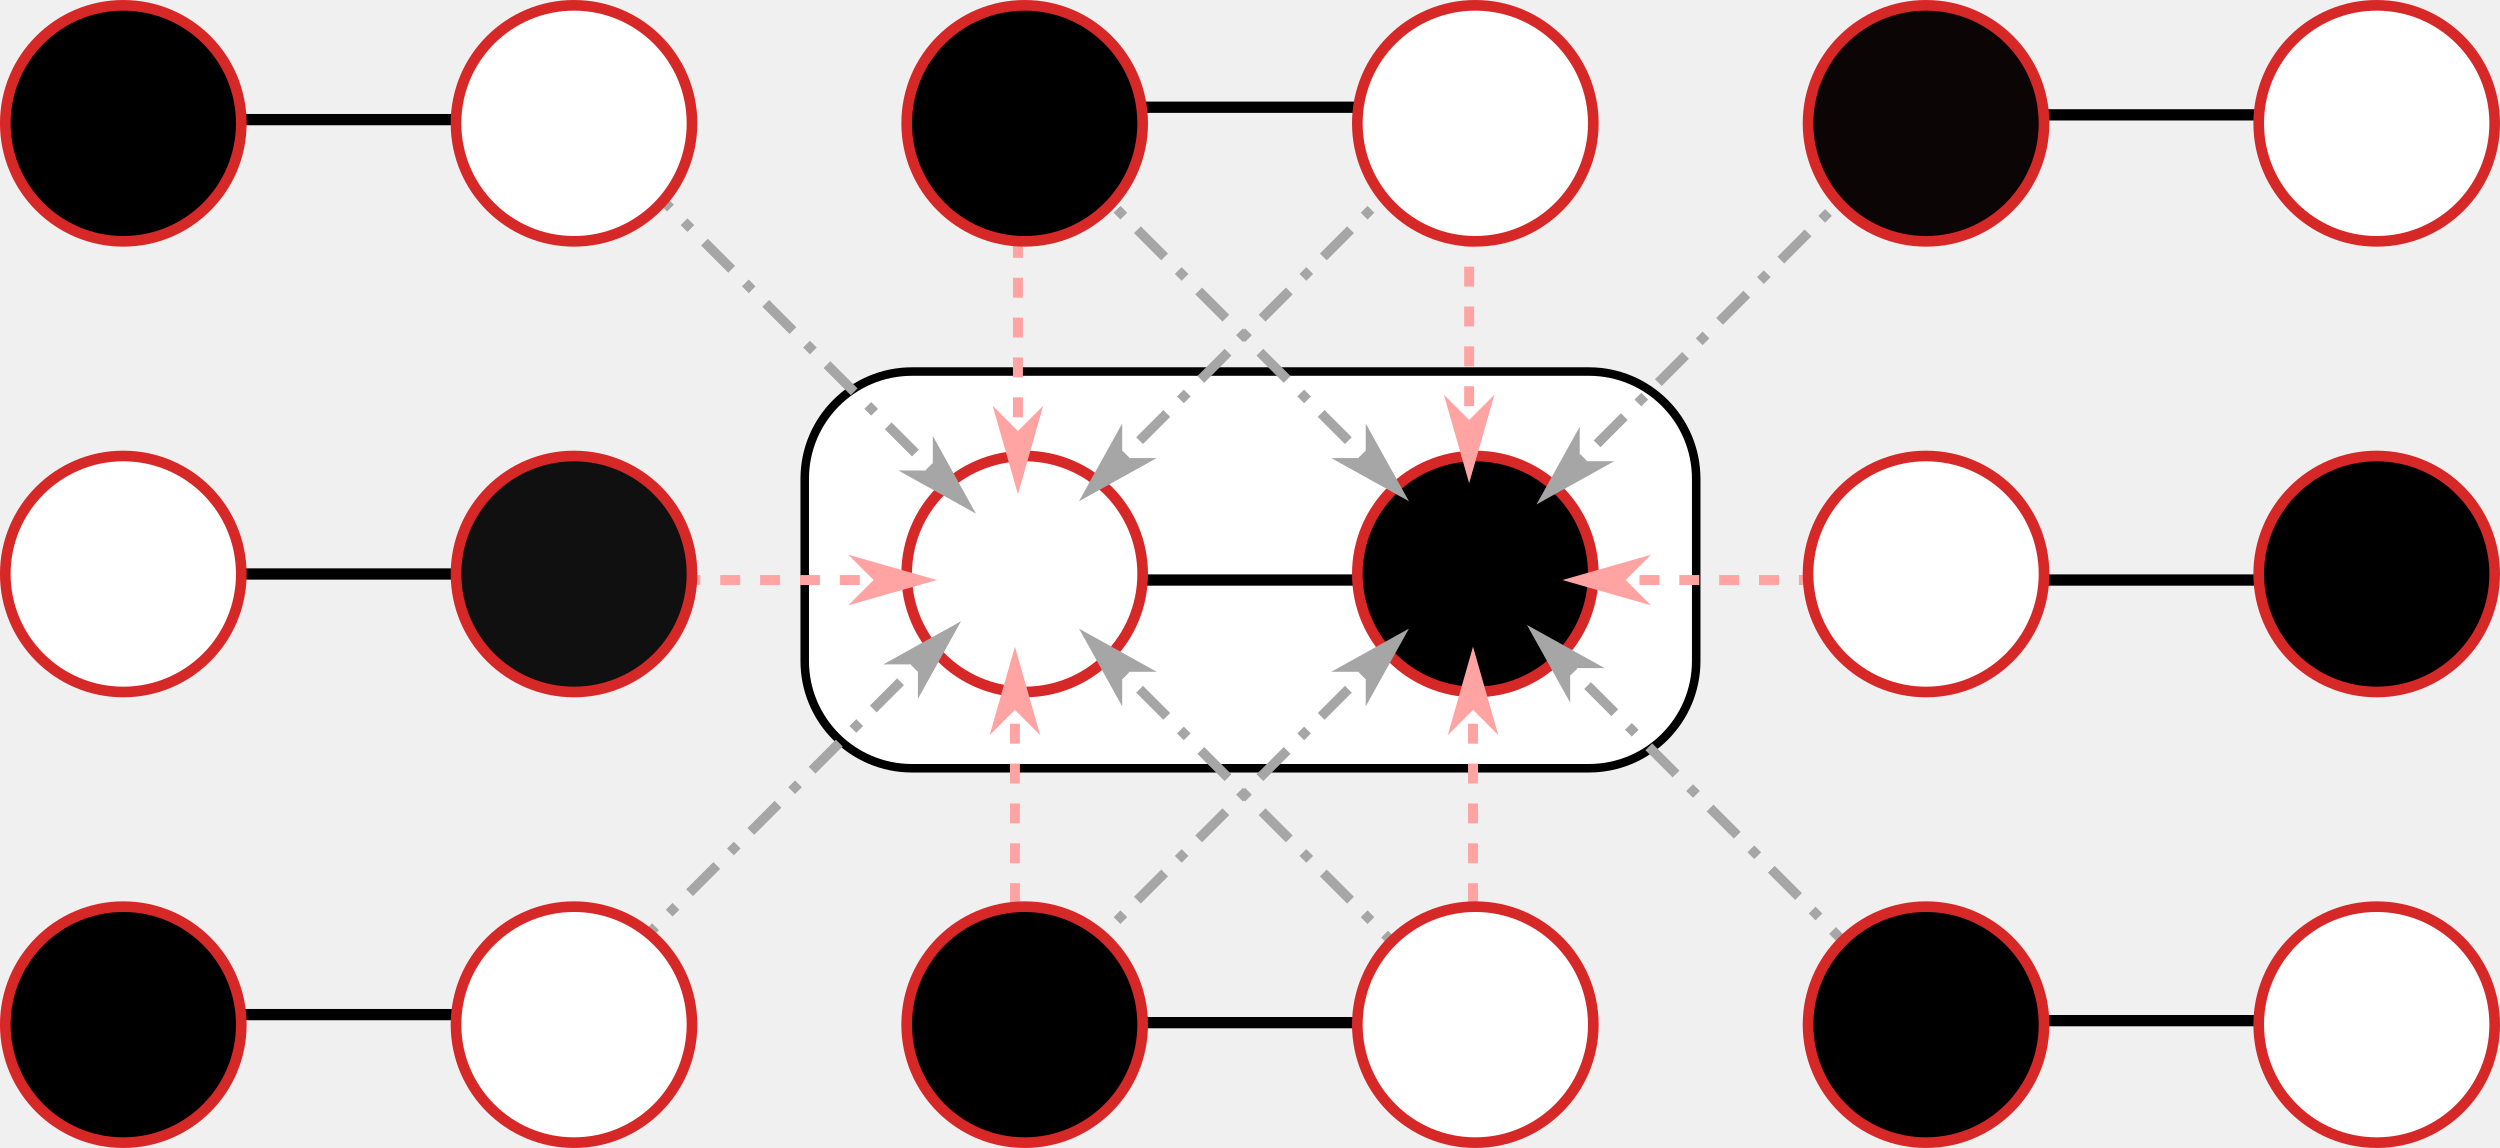
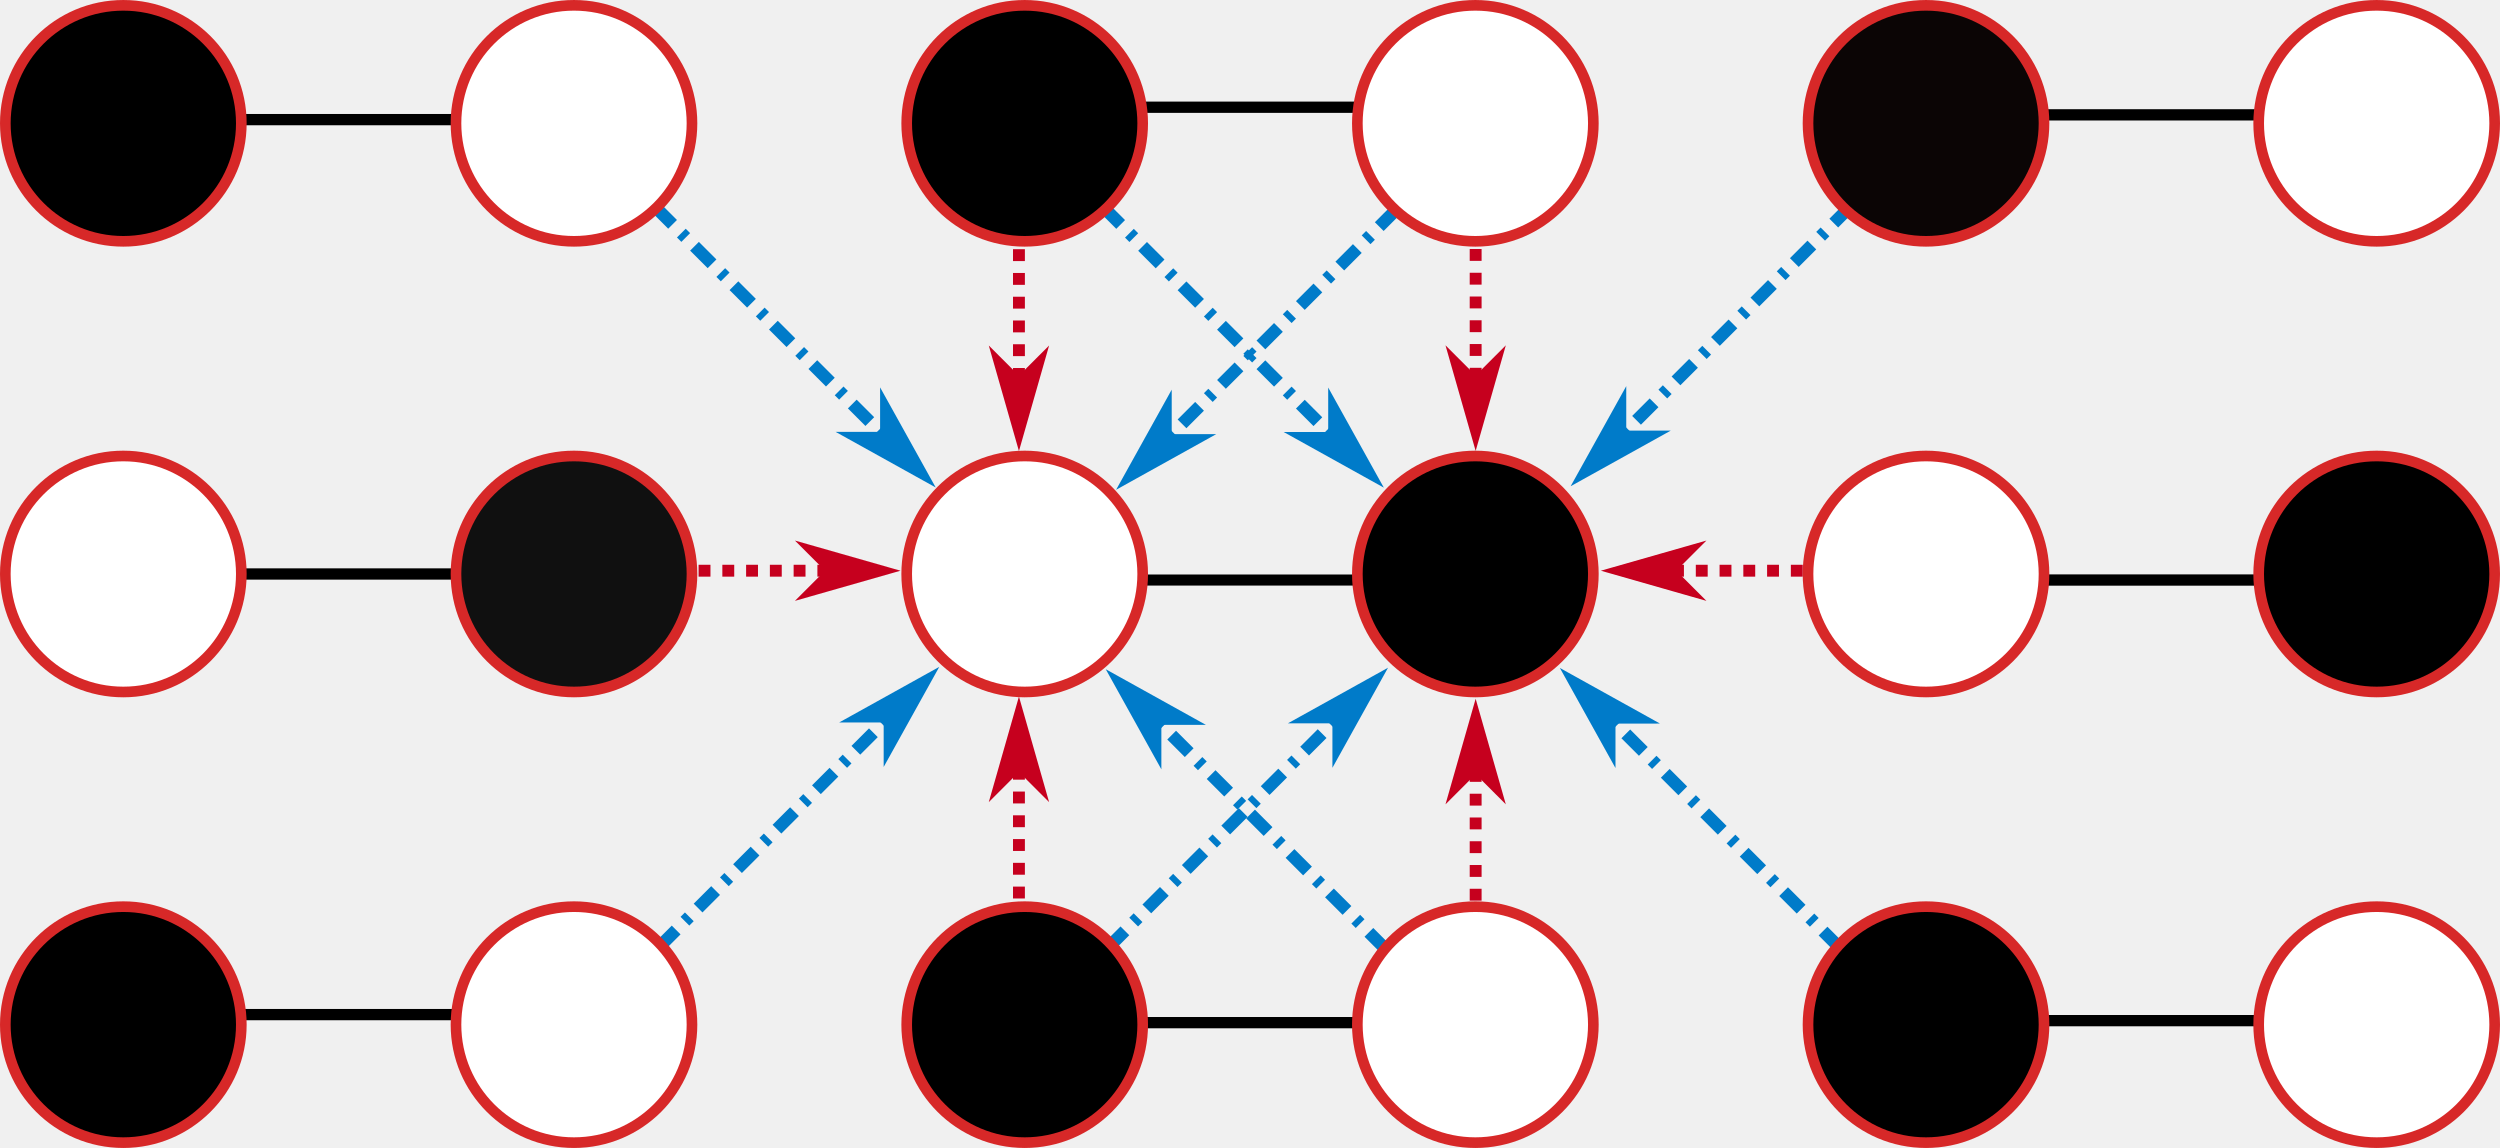
<svg xmlns="http://www.w3.org/2000/svg" id="svg8" version="1.1" viewBox="0 0 58.708 26.958" height="101.89" width="221.89">
  <defs id="defs2">
+     <marker style="overflow:visible;" id="marker7851" refX="0.0" refY="0.0" orient="auto">
+       <path transform="scale(0.4) rotate(180) translate(10,0)" style="fill-rule:evenodd;stroke:#c6001e;stroke-width:1pt;stroke-opacity:1;fill:#c6001e;fill-opacity:1" d="M 0.0,0.0 L 5.0,-5.0 L -12.5,0.0 L 5.0,5.0 L 0.0,0.0 z " id="path7849" />
+     </marker>
+     <marker style="overflow:visible;" id="marker7703" refX="0.0" refY="0.0" orient="auto">
+       <path transform="scale(0.4) rotate(180) translate(10,0)" style="fill-rule:evenodd;stroke:#000000;stroke-width:1pt;stroke-opacity:1;fill:#000000;fill-opacity:1" d="M 0.0,0.0 L 5.0,-5.0 L -12.5,0.0 L 5.0,5.0 L 0.0,0.0 z " id="path7701" />
+     </marker>
+     <marker orient="auto" refY="0.0" refX="0.0" id="marker5437" style="overflow:visible;">
+       <path id="path5435" d="M 0.0,0.0 L 5.0,-5.0 L -12.5,0.0 L 5.0,5.0 L 0.0,0.0 z " style="fill-rule:evenodd;stroke:#007bc9;stroke-width:1pt;stroke-opacity:1;fill:#007bc9;fill-opacity:1" transform="scale(0.4) rotate(180) translate(10,0)" />
+     </marker>
+     <marker orient="auto" refY="0.0" refX="0.0" id="Arrow1Send" style="overflow:visible;">
+       <path id="path4973" d="M 0.0,0.0 L 5.0,-5.0 L -12.5,0.0 L 5.0,5.0 L 0.0,0.0 z " style="fill-rule:evenodd;stroke:#000000;stroke-width:1pt;stroke-opacity:1;fill:#000000;fill-opacity:1" transform="scale(0.2) rotate(180) translate(6,0)" />
+     </marker>
+     <marker orient="auto" refY="0.0" refX="0.0" id="marker5221" style="overflow:visible;">
+       <path id="path4967" d="M 0.0,0.0 L 5.0,-5.0 L -12.5,0.0 L 5.0,5.0 L 0.0,0.0 z " style="fill-rule:evenodd;stroke:#000000;stroke-width:1pt;stroke-opacity:1;fill:#000000;fill-opacity:1" transform="scale(0.4) rotate(180) translate(10,0)" />
+     </marker>
    <marker orient="auto" refY="0" refX="0" id="marker4566" style="overflow:visible">
      <path id="path4564" d="M 0,0 5,-5 -12.5,0 5,5 Z" style="fill:#ffa3a3;fill-opacity:1;fill-rule:evenodd;stroke:#ffa3a3;stroke-width:1pt;stroke-opacity:1" transform="matrix(-0.4,0,0,-0.4,-4,0)" />
    </marker>
    <marker style="overflow:visible" id="Arrow1Mend" refX="0" refY="0" orient="auto">
      <path transform="matrix(-0.4,0,0,-0.4,-4,0)" style="fill:#a6a6a6;fill-opacity:1;fill-rule:evenodd;stroke:#a6a6a6;stroke-width:1pt;stroke-opacity:1" d="M 0,0 5,-5 -12.5,0 5,5 Z" id="path1107" />
    </marker>
    <marker style="overflow:visible" id="Arrow1Mend-5" refX="0" refY="0" orient="auto">
      <path transform="matrix(-0.4,0,0,-0.4,-4,0)" style="fill:#a6a6a6;fill-opacity:1;fill-rule:evenodd;stroke:#a6a6a6;stroke-width:1pt;stroke-opacity:1" d="M 0,0 5,-5 -12.5,0 5,5 Z" id="path1107-2" />
    </marker>
    <marker style="overflow:visible" id="Arrow1Mend-4" refX="0" refY="0" orient="auto">
      <path transform="matrix(-0.4,0,0,-0.4,-4,0)" style="fill:#a6a6a6;fill-opacity:1;fill-rule:evenodd;stroke:#a6a6a6;stroke-width:1pt;stroke-opacity:1" d="M 0,0 5,-5 -12.5,0 5,5 Z" id="path1107-7" />
    </marker>
    <marker style="overflow:visible" id="Arrow1Mend-43" refX="0" refY="0" orient="auto">
      <path transform="matrix(-0.4,0,0,-0.4,-4,0)" style="fill:#a6a6a6;fill-opacity:1;fill-rule:evenodd;stroke:#a6a6a6;stroke-width:1pt;stroke-opacity:1" d="M 0,0 5,-5 -12.5,0 5,5 Z" id="path1107-0" />
    </marker>
    <marker style="overflow:visible" id="Arrow1Mend-8" refX="0" refY="0" orient="auto">
      <path transform="matrix(-0.4,0,0,-0.4,-4,0)" style="fill:#a6a6a6;fill-opacity:1;fill-rule:evenodd;stroke:#a6a6a6;stroke-width:1pt;stroke-opacity:1" d="M 0,0 5,-5 -12.5,0 5,5 Z" id="path1107-6" />
    </marker>
    <marker style="overflow:visible" id="Arrow1Mend-84" refX="0" refY="0" orient="auto">
      <path transform="matrix(-0.4,0,0,-0.4,-4,0)" style="fill:#a6a6a6;fill-opacity:1;fill-rule:evenodd;stroke:#a6a6a6;stroke-width:1pt;stroke-opacity:1" d="M 0,0 5,-5 -12.5,0 5,5 Z" id="path1107-3" />
    </marker>
    <marker style="overflow:visible" id="Arrow1Mend-49" refX="0" refY="0" orient="auto">
      <path transform="matrix(-0.4,0,0,-0.4,-4,0)" style="fill:#a6a6a6;fill-opacity:1;fill-rule:evenodd;stroke:#a6a6a6;stroke-width:1pt;stroke-opacity:1" d="M 0,0 5,-5 -12.5,0 5,5 Z" id="path1107-20" />
    </marker>
    <marker style="overflow:visible" id="Arrow1Mend-89" refX="0" refY="0" orient="auto">
      <path transform="matrix(-0.4,0,0,-0.4,-4,0)" style="fill:#a6a6a6;fill-opacity:1;fill-rule:evenodd;stroke:#a6a6a6;stroke-width:1pt;stroke-opacity:1" d="M 0,0 5,-5 -12.5,0 5,5 Z" id="path1107-26" />
    </marker>
    <marker orient="auto" refY="0" refX="0" id="marker4566-5" style="overflow:visible">
      <path id="path4564-0" d="M 0,0 5,-5 -12.5,0 5,5 Z" style="fill:#ffa3a3;fill-opacity:1;fill-rule:evenodd;stroke:#ffa3a3;stroke-width:1pt;stroke-opacity:1" transform="matrix(-0.4,0,0,-0.4,-4,0)" />
    </marker>
    <marker orient="auto" refY="0" refX="0" id="marker4566-8" style="overflow:visible">
      <path id="path4564-7" d="M 0,0 5,-5 -12.5,0 5,5 Z" style="fill:#ffa3a3;fill-opacity:1;fill-rule:evenodd;stroke:#ffa3a3;stroke-width:1pt;stroke-opacity:1" transform="matrix(-0.4,0,0,-0.4,-4,0)" />
    </marker>
    <marker orient="auto" refY="0" refX="0" id="marker4566-7" style="overflow:visible">
      <path id="path4564-2" d="M 0,0 5,-5 -12.5,0 5,5 Z" style="fill:#ffa3a3;fill-opacity:1;fill-rule:evenodd;stroke:#ffa3a3;stroke-width:1pt;stroke-opacity:1" transform="matrix(-0.4,0,0,-0.4,-4,0)" />
    </marker>
    <marker orient="auto" refY="0" refX="0" id="marker4566-2" style="overflow:visible">
      <path id="path4564-26" d="M 0,0 5,-5 -12.5,0 5,5 Z" style="fill:#ffa3a3;fill-opacity:1;fill-rule:evenodd;stroke:#ffa3a3;stroke-width:1pt;stroke-opacity:1" transform="matrix(-0.4,0,0,-0.4,-4,0)" />
    </marker>
    <marker orient="auto" refY="0" refX="0" id="marker4566-6" style="overflow:visible">
      <path id="path4564-1" d="M 0,0 5,-5 -12.5,0 5,5 Z" style="fill:#ffa3a3;fill-opacity:1;fill-rule:evenodd;stroke:#ffa3a3;stroke-width:1pt;stroke-opacity:1" transform="matrix(-0.4,0,0,-0.4,-4,0)" />
    </marker>
+     <marker orient="auto" refY="0" refX="0" id="marker5437-7" style="overflow:visible">
+       <path id="path5435-9" d="M 0,0 5,-5 -12.5,0 5,5 Z" style="fill:#007bc9;fill-opacity:1;fill-rule:evenodd;stroke:#007bc9;stroke-width:1pt;stroke-opacity:1" transform="matrix(-0.4,0,0,-0.4,-4,0)" />
+     </marker>
+     <marker orient="auto" refY="0" refX="0" id="marker5437-0" style="overflow:visible">
+       <path id="path5435-2" d="M 0,0 5,-5 -12.5,0 5,5 Z" style="fill:#007bc9;fill-opacity:1;fill-rule:evenodd;stroke:#007bc9;stroke-width:1pt;stroke-opacity:1" transform="matrix(-0.4,0,0,-0.4,-4,0)" />
+     </marker>
+     <marker orient="auto" refY="0" refX="0" id="marker5437-75" style="overflow:visible">
+       <path id="path5435-92" d="M 0,0 5,-5 -12.5,0 5,5 Z" style="fill:#007bc9;fill-opacity:1;fill-rule:evenodd;stroke:#007bc9;stroke-width:1pt;stroke-opacity:1" transform="matrix(-0.4,0,0,-0.4,-4,0)" />
+     </marker>
+     <marker style="overflow:visible" id="marker7851-3" refX="0" refY="0" orient="auto">
+       <path transform="matrix(-0.4,0,0,-0.4,-4,0)" style="fill:#c6001e;fill-opacity:1;fill-rule:evenodd;stroke:#c6001e;stroke-width:1pt;stroke-opacity:1" d="M 0,0 5,-5 -12.5,0 5,5 Z" id="path7849-6" />
+     </marker>
+     <marker style="overflow:visible" id="marker7851-2" refX="0" refY="0" orient="auto">
+       <path transform="matrix(-0.4,0,0,-0.4,-4,0)" style="fill:#c6001e;fill-opacity:1;fill-rule:evenodd;stroke:#c6001e;stroke-width:1pt;stroke-opacity:1" d="M 0,0 5,-5 -12.5,0 5,5 Z" id="path7849-9" />
+     </marker>
+     <marker orient="auto" refY="0" refX="0" id="marker5437-7-1" style="overflow:visible">
+       <path id="path5435-9-9" d="M 0,0 5,-5 -12.5,0 5,5 Z" style="fill:#000000;fill-opacity:1;fill-rule:evenodd;stroke:#000000;stroke-width:1pt;stroke-opacity:1" transform="matrix(-0.4,0,0,-0.4,-4,0)" />
+     </marker>
+     <marker style="overflow:visible" id="marker7851-4" refX="0" refY="0" orient="auto">
+       <path transform="matrix(-0.4,0,0,-0.4,-4,0)" style="fill:#000000;fill-opacity:1;fill-rule:evenodd;stroke:#000000;stroke-width:1pt;stroke-opacity:1" d="M 0,0 5,-5 -12.5,0 5,5 Z" id="path7849-7" />
+     </marker>
+     <marker orient="auto" refY="0" refX="0" id="marker5437-75-8" style="overflow:visible">
+       <path id="path5435-92-4" d="M 0,0 5,-5 -12.5,0 5,5 Z" style="fill:#000000;fill-opacity:1;fill-rule:evenodd;stroke:#000000;stroke-width:1pt;stroke-opacity:1" transform="matrix(-0.4,0,0,-0.4,-4,0)" />
+     </marker>
+     <marker style="overflow:visible" id="marker7851-3-5" refX="0" refY="0" orient="auto">
+       <path transform="matrix(-0.4,0,0,-0.4,-4,0)" style="fill:#000000;fill-opacity:1;fill-rule:evenodd;stroke:#000000;stroke-width:1pt;stroke-opacity:1" d="M 0,0 5,-5 -12.5,0 5,5 Z" id="path7849-6-0" />
+     </marker>
+     <marker style="overflow:visible" id="marker7851-2-1" refX="0" refY="0" orient="auto">
+       <path transform="matrix(-0.4,0,0,-0.4,-4,0)" style="fill:#000000;fill-opacity:1;fill-rule:evenodd;stroke:#000000;stroke-width:1pt;stroke-opacity:1" d="M 0,0 5,-5 -12.5,0 5,5 Z" id="path7849-9-0" />
+     </marker>
+     <marker orient="auto" refY="0" refX="0" id="marker5437-0-6" style="overflow:visible">
+       <path id="path5435-2-3" d="M 0,0 5,-5 -12.5,0 5,5 Z" style="fill:#000000;fill-opacity:1;fill-rule:evenodd;stroke:#000000;stroke-width:1pt;stroke-opacity:1" transform="matrix(-0.4,0,0,-0.4,-4,0)" />
+     </marker>
+     <marker style="overflow:visible" id="marker7851-7" refX="0" refY="0" orient="auto">
+       <path transform="matrix(-0.4,0,0,-0.4,-4,0)" style="fill:#c6001e;fill-opacity:1;fill-rule:evenodd;stroke:#c6001e;stroke-width:1pt;stroke-opacity:1" d="M 0,0 5,-5 -12.5,0 5,5 Z" id="path7849-65" />
+     </marker>
+     <marker style="overflow:visible" id="marker7851-3-6" refX="0" refY="0" orient="auto">
+       <path transform="matrix(-0.4,0,0,-0.4,-4,0)" style="fill:#c6001e;fill-opacity:1;fill-rule:evenodd;stroke:#c6001e;stroke-width:1pt;stroke-opacity:1" d="M 0,0 5,-5 -12.5,0 5,5 Z" id="path7849-6-9" />
+     </marker>
+     <marker style="overflow:visible" id="marker7851-2-3" refX="0" refY="0" orient="auto">
+       <path transform="matrix(-0.4,0,0,-0.4,-4,0)" style="fill:#c6001e;fill-opacity:1;fill-rule:evenodd;stroke:#c6001e;stroke-width:1pt;stroke-opacity:1" d="M 0,0 5,-5 -12.5,0 5,5 Z" id="path7849-9-7" />
+     </marker>
+     <marker orient="auto" refY="0" refX="0" id="marker5437-0-5" style="overflow:visible">
+       <path id="path5435-2-4" d="M 0,0 5,-5 -12.5,0 5,5 Z" style="fill:#007bc9;fill-opacity:1;fill-rule:evenodd;stroke:#007bc9;stroke-width:1pt;stroke-opacity:1" transform="matrix(-0.4,0,0,-0.4,-4,0)" />
+     </marker>
+     <marker orient="auto" refY="0" refX="0" id="marker5437-75-7" style="overflow:visible">
+       <path id="path5435-92-8" d="M 0,0 5,-5 -12.5,0 5,5 Z" style="fill:#000000;fill-opacity:1;fill-rule:evenodd;stroke:#000000;stroke-width:1pt;stroke-opacity:1" transform="matrix(-0.4,0,0,-0.4,-4,0)" />
+     </marker>
+     <marker orient="auto" refY="0" refX="0" id="marker5437-7-8" style="overflow:visible">
+       <path id="path5435-9-8" d="M 0,0 5,-5 -12.5,0 5,5 Z" style="fill:#007bc9;fill-opacity:1;fill-rule:evenodd;stroke:#007bc9;stroke-width:1pt;stroke-opacity:1" transform="matrix(-0.4,0,0,-0.4,-4,0)" />
+     </marker>
+     <marker orient="auto" refY="0" refX="0" id="marker5437-75-3" style="overflow:visible">
+       <path id="path5435-92-1" d="M 0,0 5,-5 -12.5,0 5,5 Z" style="fill:#000000;fill-opacity:1;fill-rule:evenodd;stroke:#000000;stroke-width:1pt;stroke-opacity:1" transform="matrix(-0.4,0,0,-0.4,-4,0)" />
+     </marker>
+     <marker orient="auto" refY="0" refX="0" id="marker5437-7-2" style="overflow:visible">
+       <path id="path5435-9-0" d="M 0,0 5,-5 -12.5,0 5,5 Z" style="fill:#000000;fill-opacity:1;fill-rule:evenodd;stroke:#000000;stroke-width:1pt;stroke-opacity:1" transform="matrix(-0.4,0,0,-0.4,-4,0)" />
+     </marker>
+     <marker orient="auto" refY="0" refX="0" id="marker5437-7-8-8" style="overflow:visible">
+       <path id="path5435-9-8-9" d="M 0,0 5,-5 -12.5,0 5,5 Z" style="fill:#007bc9;fill-opacity:1;fill-rule:evenodd;stroke:#007bc9;stroke-width:1pt;stroke-opacity:1" transform="matrix(-0.4,0,0,-0.4,-4,0)" />
+     </marker>
+     <marker orient="auto" refY="0" refX="0" id="marker5437-6" style="overflow:visible">
+       <path id="path5435-64" d="M 0,0 5,-5 -12.5,0 5,5 Z" style="fill:#007bc9;fill-opacity:1;fill-rule:evenodd;stroke:#007bc9;stroke-width:1pt;stroke-opacity:1" transform="matrix(-0.4,0,0,-0.4,-4,0)" />
+     </marker>
  </defs>
-   <g transform="translate(-52.66666,-106.25)" id="layer1">
-     <rect ry="2.42" rx="2.42" y="115.075" x="71.664" height="9.116" width="20.735" id="rect1005" style="opacity:1;vector-effect:none;fill:#ffffff;fill-opacity:1;fill-rule:evenodd;stroke:#000000;stroke-width:0.4;stroke-linecap:butt;stroke-linejoin:miter;stroke-miterlimit:4;stroke-dasharray:none;stroke-dashoffset:0;stroke-opacity:1;paint-order:markers stroke fill" />
-     <path id="path1007-7" d="M 76.595,119.871 H 87.352" style="fill:none;stroke:#000000;stroke-width:0.265px;stroke-linecap:butt;stroke-linejoin:miter;stroke-opacity:1" />
-     <circle r="2.646" cy="119.729" cx="76.729" id="path820-93" style="opacity:1;vector-effect:none;fill:#ffffff;fill-opacity:1;fill-rule:evenodd;stroke:#d72828;stroke-width:0.5;stroke-linecap:round;stroke-linejoin:round;stroke-miterlimit:4;stroke-dasharray:none;stroke-dashoffset:0;stroke-opacity:1;paint-order:stroke markers fill" />
-     <path id="path1007-7-9-1" d="M 76.5,130.265 V 121.897" style="fill:none;stroke:#ffa3a3;stroke-width:0.234;stroke-linecap:butt;stroke-linejoin:miter;stroke-miterlimit:4;stroke-dasharray:0.468, 0.468;stroke-dashoffset:0;stroke-opacity:1;marker-end:url(#marker4566-8)" />
-     <path id="path1007-7-9" d="m 65.837,119.871 h 8.368" style="fill:none;stroke:#ffa3a3;stroke-width:0.234;stroke-linecap:butt;stroke-linejoin:miter;stroke-miterlimit:4;stroke-dasharray:0.468, 0.468;stroke-dashoffset:0;stroke-opacity:1;marker-end:url(#marker4566)" />
-     <path id="path1096" d="m 65.983,130.09 8.938,-8.938" style="fill:none;stroke:#a6a6a6;stroke-width:0.226;stroke-linecap:butt;stroke-linejoin:miter;stroke-miterlimit:4;stroke-dasharray:0.904, 0.452, 0.226, 0.452;stroke-dashoffset:0;stroke-opacity:1;marker-end:url(#Arrow1Mend)" />
-     <path id="path1007-1" d="M 98.612,130.218 H 109.37" style="fill:none;stroke:#000000;stroke-width:0.265px;stroke-linecap:butt;stroke-linejoin:miter;stroke-opacity:1" />
-     <path id="path1007-54" d="M 98.187,119.871 H 108.944" style="fill:none;stroke:#000000;stroke-width:0.265px;stroke-linecap:butt;stroke-linejoin:miter;stroke-opacity:1" />
-     <path id="path1007-4" d="m 98.47,108.947 h 10.758" style="fill:none;stroke:#000000;stroke-width:0.265px;stroke-linecap:butt;stroke-linejoin:miter;stroke-opacity:1" />
-     <path id="path1007-65" d="M 76.5,108.768 H 87.258" style="fill:none;stroke:#000000;stroke-width:0.265px;stroke-linecap:butt;stroke-linejoin:miter;stroke-opacity:1" />
-     <path id="path1007-06" d="M 76.5,130.265 H 87.258" style="fill:none;stroke:#000000;stroke-width:0.265px;stroke-linecap:butt;stroke-linejoin:miter;stroke-opacity:1" />
-     <path id="path1007-6" d="M 55.239,130.076 H 65.997" style="fill:none;stroke:#000000;stroke-width:0.265px;stroke-linecap:butt;stroke-linejoin:miter;stroke-opacity:1" />
-     <path id="path1007-0" d="M 55.617,119.729 H 66.375" style="fill:none;stroke:#000000;stroke-width:0.265px;stroke-linecap:butt;stroke-linejoin:miter;stroke-opacity:1" />
-     <path id="path1007" d="M 55.575,109.059 H 66.333" style="fill:none;stroke:#000000;stroke-width:0.265px;stroke-linecap:butt;stroke-linejoin:miter;stroke-opacity:1" />
-     <circle r="2.646" cy="119.729" cx="87.312" id="path820-70" style="opacity:1;vector-effect:none;fill:#000000;fill-opacity:1;fill-rule:evenodd;stroke:#d72828;stroke-width:0.5;stroke-linecap:round;stroke-linejoin:round;stroke-miterlimit:4;stroke-dasharray:none;stroke-dashoffset:0;stroke-opacity:1;paint-order:stroke markers fill" />
-     <path id="path1096-64" d="m 76.5,108.768 8.938,8.938" style="fill:none;stroke:#a6a6a6;stroke-width:0.226;stroke-linecap:butt;stroke-linejoin:miter;stroke-miterlimit:4;stroke-dasharray:0.904, 0.452, 0.226, 0.452;stroke-dashoffset:0;stroke-opacity:1;marker-end:url(#Arrow1Mend-89)" />
-     <path id="path1007-7-9-4" d="m 76.571,109.028 v 8.368" style="fill:none;stroke:#ffa3a3;stroke-width:0.234;stroke-linecap:butt;stroke-linejoin:miter;stroke-miterlimit:4;stroke-dasharray:0.468, 0.468;stroke-dashoffset:0;stroke-opacity:1;marker-end:url(#marker4566-5)" />
-     <circle r="2.646" cy="109.146" cx="76.729" id="path820-7" style="opacity:1;vector-effect:none;fill:#000000;fill-opacity:1;fill-rule:evenodd;stroke:#d72828;stroke-width:0.5;stroke-linecap:round;stroke-linejoin:round;stroke-miterlimit:4;stroke-dasharray:none;stroke-dashoffset:0;stroke-opacity:1;paint-order:stroke markers fill" />
-     <path id="path1096-4" d="m 87.258,108.768 -8.938,8.938" style="fill:none;stroke:#a6a6a6;stroke-width:0.226;stroke-linecap:butt;stroke-linejoin:miter;stroke-miterlimit:4;stroke-dasharray:0.904, 0.452, 0.226, 0.452;stroke-dashoffset:0;stroke-opacity:1;marker-end:url(#Arrow1Mend-4)" />
-     <path id="path1007-7-9-5" d="m 87.167,108.768 v 8.368" style="fill:none;stroke:#ffa3a3;stroke-width:0.234;stroke-linecap:butt;stroke-linejoin:miter;stroke-miterlimit:4;stroke-dasharray:0.468, 0.468;stroke-dashoffset:0;stroke-opacity:1;marker-end:url(#marker4566-6)" />
-     <circle r="2.646" cy="109.146" cx="87.312" id="path820-5" style="opacity:1;vector-effect:none;fill:#ffffff;fill-opacity:1;fill-rule:evenodd;stroke:#d72828;stroke-width:0.5;stroke-linecap:round;stroke-linejoin:round;stroke-miterlimit:4;stroke-dasharray:none;stroke-dashoffset:0;stroke-opacity:1;paint-order:stroke markers fill" />
-     <path id="path1096-6" d="m 98.002,108.842 -8.938,8.938" style="fill:none;stroke:#a6a6a6;stroke-width:0.226;stroke-linecap:butt;stroke-linejoin:miter;stroke-miterlimit:4;stroke-dasharray:0.904, 0.452, 0.226, 0.452;stroke-dashoffset:0;stroke-opacity:1;marker-end:url(#Arrow1Mend-49)" />
-     <circle r="2.646" cy="109.146" cx="97.896" id="path820-35" style="opacity:1;vector-effect:none;fill:#0b0505;fill-opacity:1;fill-rule:evenodd;stroke:#d72828;stroke-width:0.5;stroke-linecap:round;stroke-linejoin:round;stroke-miterlimit:4;stroke-dasharray:none;stroke-dashoffset:0;stroke-opacity:1;paint-order:stroke markers fill" />
-     <circle r="2.646" cy="109.146" cx="108.479" id="path820-9" style="opacity:1;vector-effect:none;fill:#ffffff;fill-opacity:1;fill-rule:evenodd;stroke:#d72828;stroke-width:0.5;stroke-linecap:round;stroke-linejoin:round;stroke-miterlimit:4;stroke-dasharray:none;stroke-dashoffset:0;stroke-opacity:1;paint-order:stroke markers fill" />
-     <circle r="2.646" cy="119.729" cx="108.479" id="path820-1" style="opacity:1;vector-effect:none;fill:#000000;fill-opacity:1;fill-rule:evenodd;stroke:#d72828;stroke-width:0.5;stroke-linecap:round;stroke-linejoin:round;stroke-miterlimit:4;stroke-dasharray:none;stroke-dashoffset:0;stroke-opacity:1;paint-order:stroke markers fill" />
-     <path id="path1007-7-9-10" d="M 98.187,119.871 H 89.819" style="fill:none;stroke:#ffa3a3;stroke-width:0.234;stroke-linecap:butt;stroke-linejoin:miter;stroke-miterlimit:4;stroke-dasharray:0.468, 0.468;stroke-dashoffset:0;stroke-opacity:1;marker-end:url(#marker4566-2)" />
-     <circle r="2.646" cy="119.729" cx="97.896" id="path820-2" style="opacity:1;vector-effect:none;fill:#ffffff;fill-opacity:1;fill-rule:evenodd;stroke:#d72828;stroke-width:0.5;stroke-linecap:round;stroke-linejoin:round;stroke-miterlimit:4;stroke-dasharray:none;stroke-dashoffset:0;stroke-opacity:1;paint-order:stroke markers fill" />
-     <circle r="2.646" cy="119.729" cx="66.146" id="path820-60" style="opacity:1;vector-effect:none;fill:#101010;fill-opacity:1;fill-rule:evenodd;stroke:#d72828;stroke-width:0.5;stroke-linecap:round;stroke-linejoin:round;stroke-miterlimit:4;stroke-dasharray:none;stroke-dashoffset:0;stroke-opacity:1;paint-order:stroke markers fill" />
-     <path id="path1096-5" d="m 66.333,109.059 8.938,8.938" style="fill:none;stroke:#a6a6a6;stroke-width:0.226;stroke-linecap:butt;stroke-linejoin:miter;stroke-miterlimit:4;stroke-dasharray:0.904, 0.452, 0.226, 0.452;stroke-dashoffset:0;stroke-opacity:1;marker-end:url(#Arrow1Mend-5)" />
-     <circle r="2.646" cy="109.146" cx="66.146" id="path820-626" style="opacity:1;vector-effect:none;fill:#ffffff;fill-opacity:1;fill-rule:evenodd;stroke:#d72828;stroke-width:0.5;stroke-linecap:round;stroke-linejoin:round;stroke-miterlimit:4;stroke-dasharray:none;stroke-dashoffset:0;stroke-opacity:1;paint-order:stroke markers fill" />
-     <circle r="2.646" cy="109.146" cx="55.562" id="path820-20" style="opacity:1;vector-effect:none;fill:#000000;fill-opacity:1;fill-rule:evenodd;stroke:#d72828;stroke-width:0.5;stroke-linecap:round;stroke-linejoin:round;stroke-miterlimit:4;stroke-dasharray:none;stroke-dashoffset:0;stroke-opacity:1;paint-order:stroke markers fill" />
-     <circle r="2.646" cy="119.729" cx="55.562" id="path820-23" style="opacity:1;vector-effect:none;fill:#ffffff;fill-opacity:1;fill-rule:evenodd;stroke:#d72828;stroke-width:0.5;stroke-linecap:round;stroke-linejoin:round;stroke-miterlimit:4;stroke-dasharray:none;stroke-dashoffset:0;stroke-opacity:1;paint-order:stroke markers fill" />
-     <path id="path1096-1" d="m 76.5,130.265 8.938,-8.938" style="fill:none;stroke:#a6a6a6;stroke-width:0.226;stroke-linecap:butt;stroke-linejoin:miter;stroke-miterlimit:4;stroke-dasharray:0.904, 0.452, 0.226, 0.452;stroke-dashoffset:0;stroke-opacity:1;marker-end:url(#Arrow1Mend-84)" />
-     <circle r="2.646" cy="130.312" cx="76.729" id="path820-75" style="opacity:1;vector-effect:none;fill:#000000;fill-opacity:1;fill-rule:evenodd;stroke:#d72828;stroke-width:0.5;stroke-linecap:round;stroke-linejoin:round;stroke-miterlimit:4;stroke-dasharray:none;stroke-dashoffset:0;stroke-opacity:1;paint-order:stroke markers fill" />
-     <path id="path1096-7" d="m 87.258,130.265 -8.938,-8.938" style="fill:none;stroke:#a6a6a6;stroke-width:0.226;stroke-linecap:butt;stroke-linejoin:miter;stroke-miterlimit:4;stroke-dasharray:0.904, 0.452, 0.226, 0.452;stroke-dashoffset:0;stroke-opacity:1;marker-end:url(#Arrow1Mend-43)" />
-     <path id="path1007-7-9-7" d="M 87.258,130.265 V 121.897" style="fill:none;stroke:#ffa3a3;stroke-width:0.234;stroke-linecap:butt;stroke-linejoin:miter;stroke-miterlimit:4;stroke-dasharray:0.468, 0.468;stroke-dashoffset:0;stroke-opacity:1;marker-end:url(#marker4566-7)" />
-     <circle r="2.646" cy="130.312" cx="87.312" id="path820-92" style="opacity:1;vector-effect:none;fill:#ffffff;fill-opacity:1;fill-rule:evenodd;stroke:#d72828;stroke-width:0.5;stroke-linecap:round;stroke-linejoin:round;stroke-miterlimit:4;stroke-dasharray:none;stroke-dashoffset:0;stroke-opacity:1;paint-order:stroke markers fill" />
-     <circle r="2.646" cy="130.312" cx="66.146" id="path820-36" style="opacity:1;vector-effect:none;fill:#ffffff;fill-opacity:1;fill-rule:evenodd;stroke:#d72828;stroke-width:0.5;stroke-linecap:round;stroke-linejoin:round;stroke-miterlimit:4;stroke-dasharray:none;stroke-dashoffset:0;stroke-opacity:1;paint-order:stroke markers fill" />
-     <circle r="2.646" cy="130.312" cx="55.562" id="path820-931" style="opacity:1;vector-effect:none;fill:#000000;fill-opacity:1;fill-rule:evenodd;stroke:#d72828;stroke-width:0.5;stroke-linecap:round;stroke-linejoin:round;stroke-miterlimit:4;stroke-dasharray:none;stroke-dashoffset:0;stroke-opacity:1;paint-order:stroke markers fill" />
-     <path id="path1096-8" d="m 97.778,130.179 -8.938,-8.938" style="fill:none;stroke:#a6a6a6;stroke-width:0.226;stroke-linecap:butt;stroke-linejoin:miter;stroke-miterlimit:4;stroke-dasharray:0.904, 0.452, 0.226, 0.452;stroke-dashoffset:0;stroke-opacity:1;marker-end:url(#Arrow1Mend-8)" />
-     <circle r="2.646" cy="130.312" cx="97.896" id="path820-78" style="opacity:1;vector-effect:none;fill:#000000;fill-opacity:1;fill-rule:evenodd;stroke:#d72828;stroke-width:0.5;stroke-linecap:round;stroke-linejoin:round;stroke-miterlimit:4;stroke-dasharray:none;stroke-dashoffset:0;stroke-opacity:1;paint-order:stroke markers fill" />
-     <circle r="2.646" cy="130.312" cx="108.479" id="path820-50" style="opacity:1;vector-effect:none;fill:#ffffff;fill-opacity:1;fill-rule:evenodd;stroke:#d72828;stroke-width:0.5;stroke-linecap:round;stroke-linejoin:round;stroke-miterlimit:4;stroke-dasharray:none;stroke-dashoffset:0;stroke-opacity:1;paint-order:stroke markers fill" />
+   <g id="g4954">
+     <path style="fill:#007bc9;fill-opacity:1;stroke:#007bc9;stroke-width:0.291;stroke-miterlimit:4.2;stroke-dasharray:0.582, 0.291, 0.146, 0.291;stroke-dashoffset:0;stroke-opacity:1;marker-end:url(#marker5437-6)" d="m 13.53,3.004 8.038,8.038" id="path4956-9" />
+     <path style="fill:#007bc9;fill-opacity:1;stroke:#007bc9;stroke-width:0.291;stroke-miterlimit:4.2;stroke-dasharray:0.582, 0.291, 0.146, 0.291;stroke-dashoffset:0;stroke-opacity:1;marker-end:url(#marker5437-7-8-8)" d="M 34.653,3.057 26.615,11.096" id="path4956-2-4-2" />
+     <path style="fill:#007bc9;fill-opacity:1;stroke:#007bc9;stroke-width:0.291;stroke-miterlimit:4.2;stroke-dasharray:0.582, 0.291, 0.146, 0.291;stroke-dashoffset:0;stroke-opacity:1;marker-end:url(#marker5437-7-8)" d="m 34.41,24.159 -8.038,-8.038" id="path4956-2-4" />
+     <path style="fill:#007bc9;fill-opacity:1;stroke:#007bc9;stroke-width:0.291;stroke-miterlimit:4.2;stroke-dasharray:0.582, 0.291, 0.146, 0.291;stroke-dashoffset:0;stroke-opacity:1;marker-end:url(#marker5437-0-5)" d="m 13.614,24.103 8.038,-8.038" id="path4956-3-7" />
+     <path style="fill:#c6001e;fill-opacity:1;stroke:#c6001e;stroke-width:0.279;stroke-miterlimit:4.2;stroke-dasharray:0.279, 0.279;stroke-dashoffset:0;stroke-opacity:1;marker-end:url(#marker7851-3-6)" d="m 13.615,13.402 h 6.982" id="path7661-1-4" />
+     <path style="fill:#c6001e;fill-opacity:1;stroke:#c6001e;stroke-width:0.279;stroke-miterlimit:4.2;stroke-dasharray:0.279, 0.279;stroke-dashoffset:0;stroke-opacity:1;marker-end:url(#marker7851-2-3)" d="M 23.928,3.062 V 10.043" id="path7661-3-5" />
+     <path style="fill:#c6001e;fill-opacity:1;stroke:#c6001e;stroke-width:0.279;stroke-miterlimit:4.2;stroke-dasharray:0.279, 0.279;stroke-dashoffset:0;stroke-opacity:1;marker-end:url(#marker7851-7)" d="M 23.928,23.889 V 16.907" id="path7661-2" />
+     <path style="fill:#c6001e;fill-opacity:1;stroke:#c6001e;stroke-width:0.279;stroke-miterlimit:4.2;stroke-dasharray:0.279, 0.279;stroke-dashoffset:0;stroke-opacity:1;marker-end:url(#marker7851-3)" d="M 45.124,13.402 H 38.143" id="path7661-1" />
+     <path style="fill:#c6001e;fill-opacity:1;stroke:#c6001e;stroke-width:0.279;stroke-miterlimit:4.2;stroke-dasharray:0.279, 0.279;stroke-dashoffset:0;stroke-opacity:1;marker-end:url(#marker7851-2)" d="M 34.653,23.94 V 16.959" id="path7661-3" />
+     <path style="fill:#c6001e;fill-opacity:1;stroke:#c6001e;stroke-width:0.279;stroke-miterlimit:4.2;stroke-dasharray:0.279, 0.279;stroke-dashoffset:0;stroke-opacity:1;marker-end:url(#marker7851)" d="M 34.653,3.057 V 10.039" id="path7661" />
+     <path style="fill:#007bc9;fill-opacity:1;stroke:#007bc9;stroke-width:0.291;stroke-miterlimit:4.2;stroke-dasharray:0.582, 0.291, 0.146, 0.291;stroke-dashoffset:0;stroke-opacity:1;marker-end:url(#marker5437)" d="M 45.075,24.129 37.036,16.091" id="path4956" />
+     <path style="fill:#007bc9;fill-opacity:1;stroke:#007bc9;stroke-width:0.291;stroke-miterlimit:4.2;stroke-dasharray:0.582, 0.291, 0.146, 0.291;stroke-dashoffset:0;stroke-opacity:1;marker-end:url(#marker5437-7)" d="M 24.052,3.007 32.091,11.046" id="path4956-2" />
+     <path style="fill:#007bc9;fill-opacity:1;stroke:#007bc9;stroke-width:0.291;stroke-miterlimit:4.2;stroke-dasharray:0.582, 0.291, 0.146, 0.291;stroke-dashoffset:0;stroke-opacity:1;marker-end:url(#marker5437-0)" d="m 24.152,24.123 8.038,-8.038" id="path4956-3" />
+     <path style="fill:#007bc9;fill-opacity:1;stroke:#007bc9;stroke-width:0.291;stroke-miterlimit:4.2;stroke-dasharray:0.582, 0.291, 0.146, 0.291;stroke-dashoffset:0;stroke-opacity:1;marker-end:url(#marker5437-75)" d="m 45.327,2.975 -8.038,8.038" id="path4956-28" />
+     <path id="path1007-7" d="M 23.928,13.621 H 34.321" style="fill:none;stroke:#000000;stroke-width:0.26px;stroke-linecap:butt;stroke-linejoin:miter;stroke-opacity:1" />
+     <circle r="2.646" cy="13.479" cx="24.063" id="path820-93" style="opacity:1;vector-effect:none;fill:#ffffff;fill-opacity:1;fill-rule:evenodd;stroke:#d72828;stroke-width:0.5;stroke-linecap:round;stroke-linejoin:round;stroke-miterlimit:4;stroke-dasharray:none;stroke-dashoffset:0;stroke-opacity:1;paint-order:stroke markers fill" />
+     <path id="path1007-54" d="M 45.52,13.621 H 56.278" style="fill:none;stroke:#000000;stroke-width:0.265px;stroke-linecap:butt;stroke-linejoin:miter;stroke-opacity:1" />
+     <path id="path1007-0" d="M 2.95,13.479 H 13.708" style="fill:none;stroke:#000000;stroke-width:0.265px;stroke-linecap:butt;stroke-linejoin:miter;stroke-opacity:1" />
+     <circle r="2.646" cy="13.479" cx="34.646" id="path820-70" style="opacity:1;vector-effect:none;fill:#000000;fill-opacity:1;fill-rule:evenodd;stroke:#d72828;stroke-width:0.5;stroke-linecap:round;stroke-linejoin:round;stroke-miterlimit:4;stroke-dasharray:none;stroke-dashoffset:0;stroke-opacity:1;paint-order:stroke markers fill" />
+     <circle r="2.646" cy="13.479" cx="55.812" id="path820-1" style="opacity:1;vector-effect:none;fill:#000000;fill-opacity:1;fill-rule:evenodd;stroke:#d72828;stroke-width:0.5;stroke-linecap:round;stroke-linejoin:round;stroke-miterlimit:4;stroke-dasharray:none;stroke-dashoffset:0;stroke-opacity:1;paint-order:stroke markers fill" />
+     <circle r="2.646" cy="13.479" cx="45.229" id="path820-2" style="opacity:1;vector-effect:none;fill:#ffffff;fill-opacity:1;fill-rule:evenodd;stroke:#d72828;stroke-width:0.5;stroke-linecap:round;stroke-linejoin:round;stroke-miterlimit:4;stroke-dasharray:none;stroke-dashoffset:0;stroke-opacity:1;paint-order:stroke markers fill" />
+     <circle r="2.646" cy="13.479" cx="13.479" id="path820-60" style="opacity:1;vector-effect:none;fill:#101010;fill-opacity:1;fill-rule:evenodd;stroke:#d72828;stroke-width:0.5;stroke-linecap:round;stroke-linejoin:round;stroke-miterlimit:4;stroke-dasharray:none;stroke-dashoffset:0;stroke-opacity:1;paint-order:stroke markers fill" />
+     <g id="g139">
+       <path style="fill:none;stroke:#000000;stroke-width:0.265px;stroke-linecap:butt;stroke-linejoin:miter;stroke-opacity:1" d="m 45.803,2.697 h 10.758" id="path1007-4" />
+       <path style="fill:none;stroke:#000000;stroke-width:0.265px;stroke-linecap:butt;stroke-linejoin:miter;stroke-opacity:1" d="M 23.834,2.518 H 34.591" id="path1007-65" />
+       <path style="fill:none;stroke:#000000;stroke-width:0.265px;stroke-linecap:butt;stroke-linejoin:miter;stroke-opacity:1" d="M 2.909,2.809 H 13.666" id="path1007" />
+       <circle style="opacity:1;vector-effect:none;fill:#000000;fill-opacity:1;fill-rule:evenodd;stroke:#d72828;stroke-width:0.5;stroke-linecap:round;stroke-linejoin:round;stroke-miterlimit:4;stroke-dasharray:none;stroke-dashoffset:0;stroke-opacity:1;paint-order:stroke markers fill" id="path820-7" cx="24.063" cy="2.896" r="2.646" />
+       <circle style="opacity:1;vector-effect:none;fill:#ffffff;fill-opacity:1;fill-rule:evenodd;stroke:#d72828;stroke-width:0.5;stroke-linecap:round;stroke-linejoin:round;stroke-miterlimit:4;stroke-dasharray:none;stroke-dashoffset:0;stroke-opacity:1;paint-order:stroke markers fill" id="path820-5" cx="34.646" cy="2.896" r="2.646" />
+       <circle style="opacity:1;vector-effect:none;fill:#0b0505;fill-opacity:1;fill-rule:evenodd;stroke:#d72828;stroke-width:0.5;stroke-linecap:round;stroke-linejoin:round;stroke-miterlimit:4;stroke-dasharray:none;stroke-dashoffset:0;stroke-opacity:1;paint-order:stroke markers fill" id="path820-35" cx="45.229" cy="2.896" r="2.646" />
+       <circle style="opacity:1;vector-effect:none;fill:#ffffff;fill-opacity:1;fill-rule:evenodd;stroke:#d72828;stroke-width:0.5;stroke-linecap:round;stroke-linejoin:round;stroke-miterlimit:4;stroke-dasharray:none;stroke-dashoffset:0;stroke-opacity:1;paint-order:stroke markers fill" id="path820-9" cx="55.812" cy="2.896" r="2.646" />
+       <circle style="opacity:1;vector-effect:none;fill:#ffffff;fill-opacity:1;fill-rule:evenodd;stroke:#d72828;stroke-width:0.5;stroke-linecap:round;stroke-linejoin:round;stroke-miterlimit:4;stroke-dasharray:none;stroke-dashoffset:0;stroke-opacity:1;paint-order:stroke markers fill" id="path820-626" cx="13.479" cy="2.896" r="2.646" />
+       <circle style="opacity:1;vector-effect:none;fill:#000000;fill-opacity:1;fill-rule:evenodd;stroke:#d72828;stroke-width:0.5;stroke-linecap:round;stroke-linejoin:round;stroke-miterlimit:4;stroke-dasharray:none;stroke-dashoffset:0;stroke-opacity:1;paint-order:stroke markers fill" id="path820-20" cx="2.896" cy="2.896" r="2.646" />
+     </g>
+     <circle r="2.646" cy="13.479" cx="2.896" id="path820-23" style="opacity:1;vector-effect:none;fill:#ffffff;fill-opacity:1;fill-rule:evenodd;stroke:#d72828;stroke-width:0.5;stroke-linecap:round;stroke-linejoin:round;stroke-miterlimit:4;stroke-dasharray:none;stroke-dashoffset:0;stroke-opacity:1;paint-order:stroke markers fill" />
+     <g id="g4900">
+       <path style="fill:none;stroke:#000000;stroke-width:0.265px;stroke-linecap:butt;stroke-linejoin:miter;stroke-opacity:1" d="M 45.945,23.968 H 56.703" id="path1007-1" />
+       <path style="fill:none;stroke:#000000;stroke-width:0.265px;stroke-linecap:butt;stroke-linejoin:miter;stroke-opacity:1" d="M 23.834,24.015 H 34.591" id="path1007-06" />
+       <path style="fill:none;stroke:#000000;stroke-width:0.265px;stroke-linecap:butt;stroke-linejoin:miter;stroke-opacity:1" d="M 2.572,23.826 H 13.33" id="path1007-6" />
+       <circle style="opacity:1;vector-effect:none;fill:#000000;fill-opacity:1;fill-rule:evenodd;stroke:#d72828;stroke-width:0.5;stroke-linecap:round;stroke-linejoin:round;stroke-miterlimit:4;stroke-dasharray:none;stroke-dashoffset:0;stroke-opacity:1;paint-order:stroke markers fill" id="path820-75" cx="24.063" cy="24.062" r="2.646" />
+       <circle style="opacity:1;vector-effect:none;fill:#ffffff;fill-opacity:1;fill-rule:evenodd;stroke:#d72828;stroke-width:0.5;stroke-linecap:round;stroke-linejoin:round;stroke-miterlimit:4;stroke-dasharray:none;stroke-dashoffset:0;stroke-opacity:1;paint-order:stroke markers fill" id="path820-92" cx="34.646" cy="24.062" r="2.646" />
+       <circle style="opacity:1;vector-effect:none;fill:#ffffff;fill-opacity:1;fill-rule:evenodd;stroke:#d72828;stroke-width:0.5;stroke-linecap:round;stroke-linejoin:round;stroke-miterlimit:4;stroke-dasharray:none;stroke-dashoffset:0;stroke-opacity:1;paint-order:stroke markers fill" id="path820-36" cx="13.479" cy="24.062" r="2.646" />
+       <circle style="opacity:1;vector-effect:none;fill:#000000;fill-opacity:1;fill-rule:evenodd;stroke:#d72828;stroke-width:0.5;stroke-linecap:round;stroke-linejoin:round;stroke-miterlimit:4;stroke-dasharray:none;stroke-dashoffset:0;stroke-opacity:1;paint-order:stroke markers fill" id="path820-931" cx="2.896" cy="24.062" r="2.646" />
+       <circle style="opacity:1;vector-effect:none;fill:#000000;fill-opacity:1;fill-rule:evenodd;stroke:#d72828;stroke-width:0.5;stroke-linecap:round;stroke-linejoin:round;stroke-miterlimit:4;stroke-dasharray:none;stroke-dashoffset:0;stroke-opacity:1;paint-order:stroke markers fill" id="path820-78" cx="45.229" cy="24.062" r="2.646" />
+       <circle style="opacity:1;vector-effect:none;fill:#ffffff;fill-opacity:1;fill-rule:evenodd;stroke:#d72828;stroke-width:0.5;stroke-linecap:round;stroke-linejoin:round;stroke-miterlimit:4;stroke-dasharray:none;stroke-dashoffset:0;stroke-opacity:1;paint-order:stroke markers fill" id="path820-50" cx="55.812" cy="24.062" r="2.646" />
+     </g>
  </g>
</svg>
